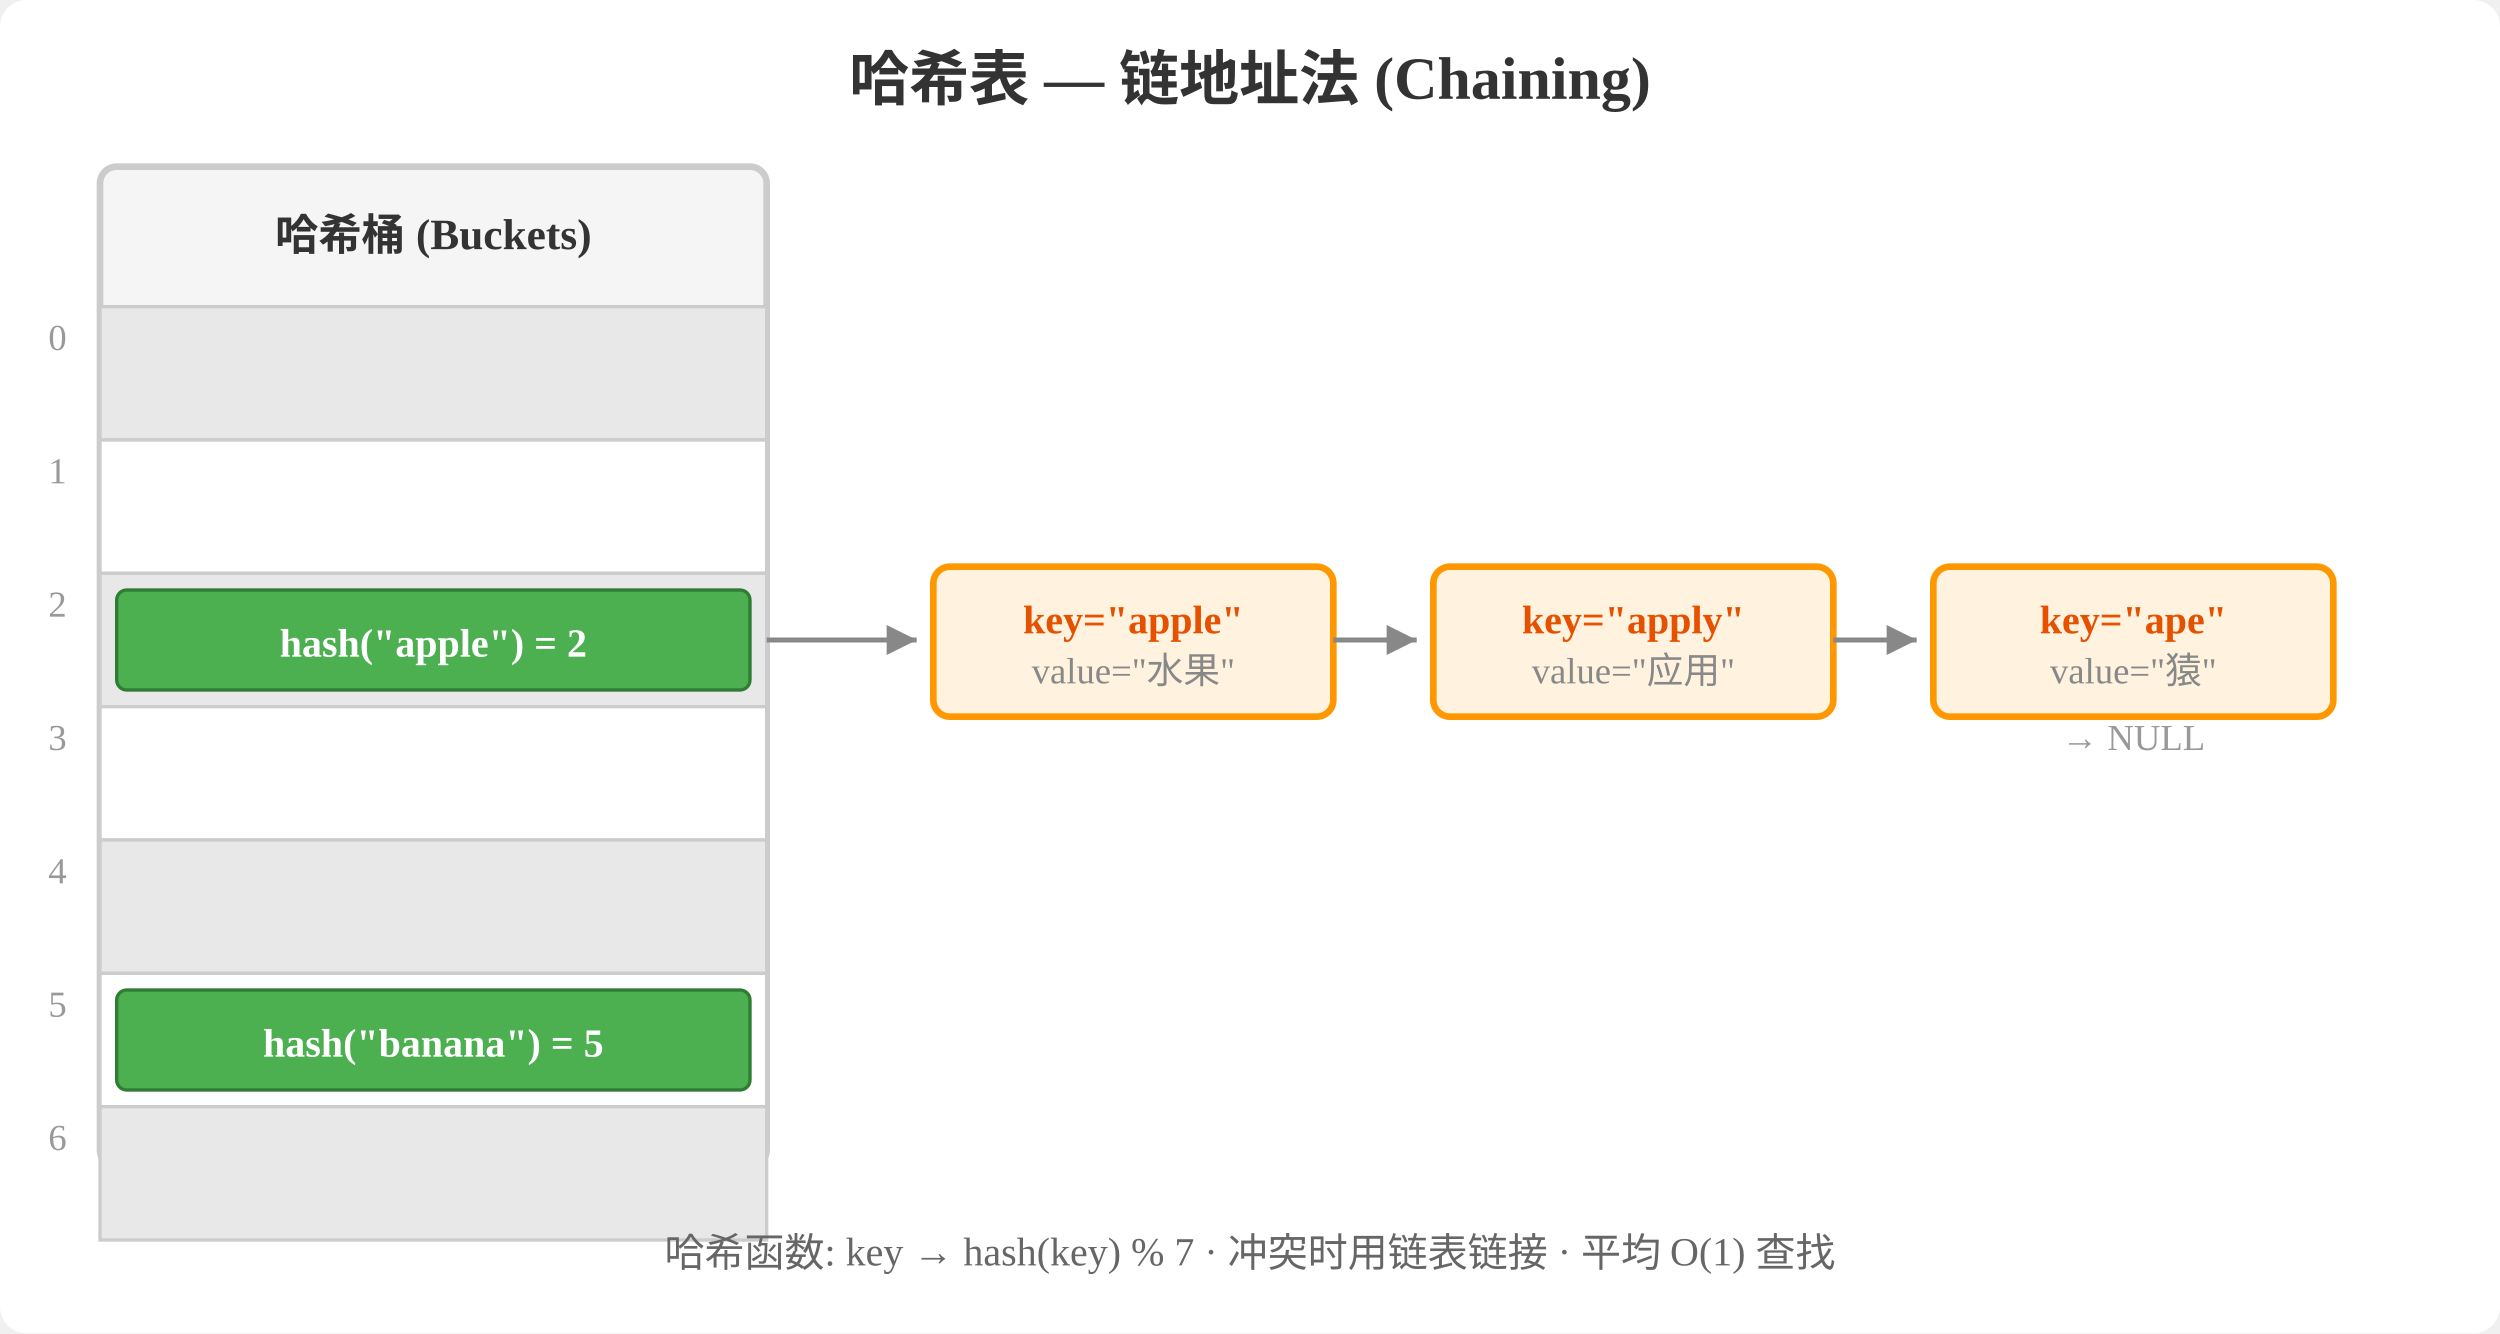
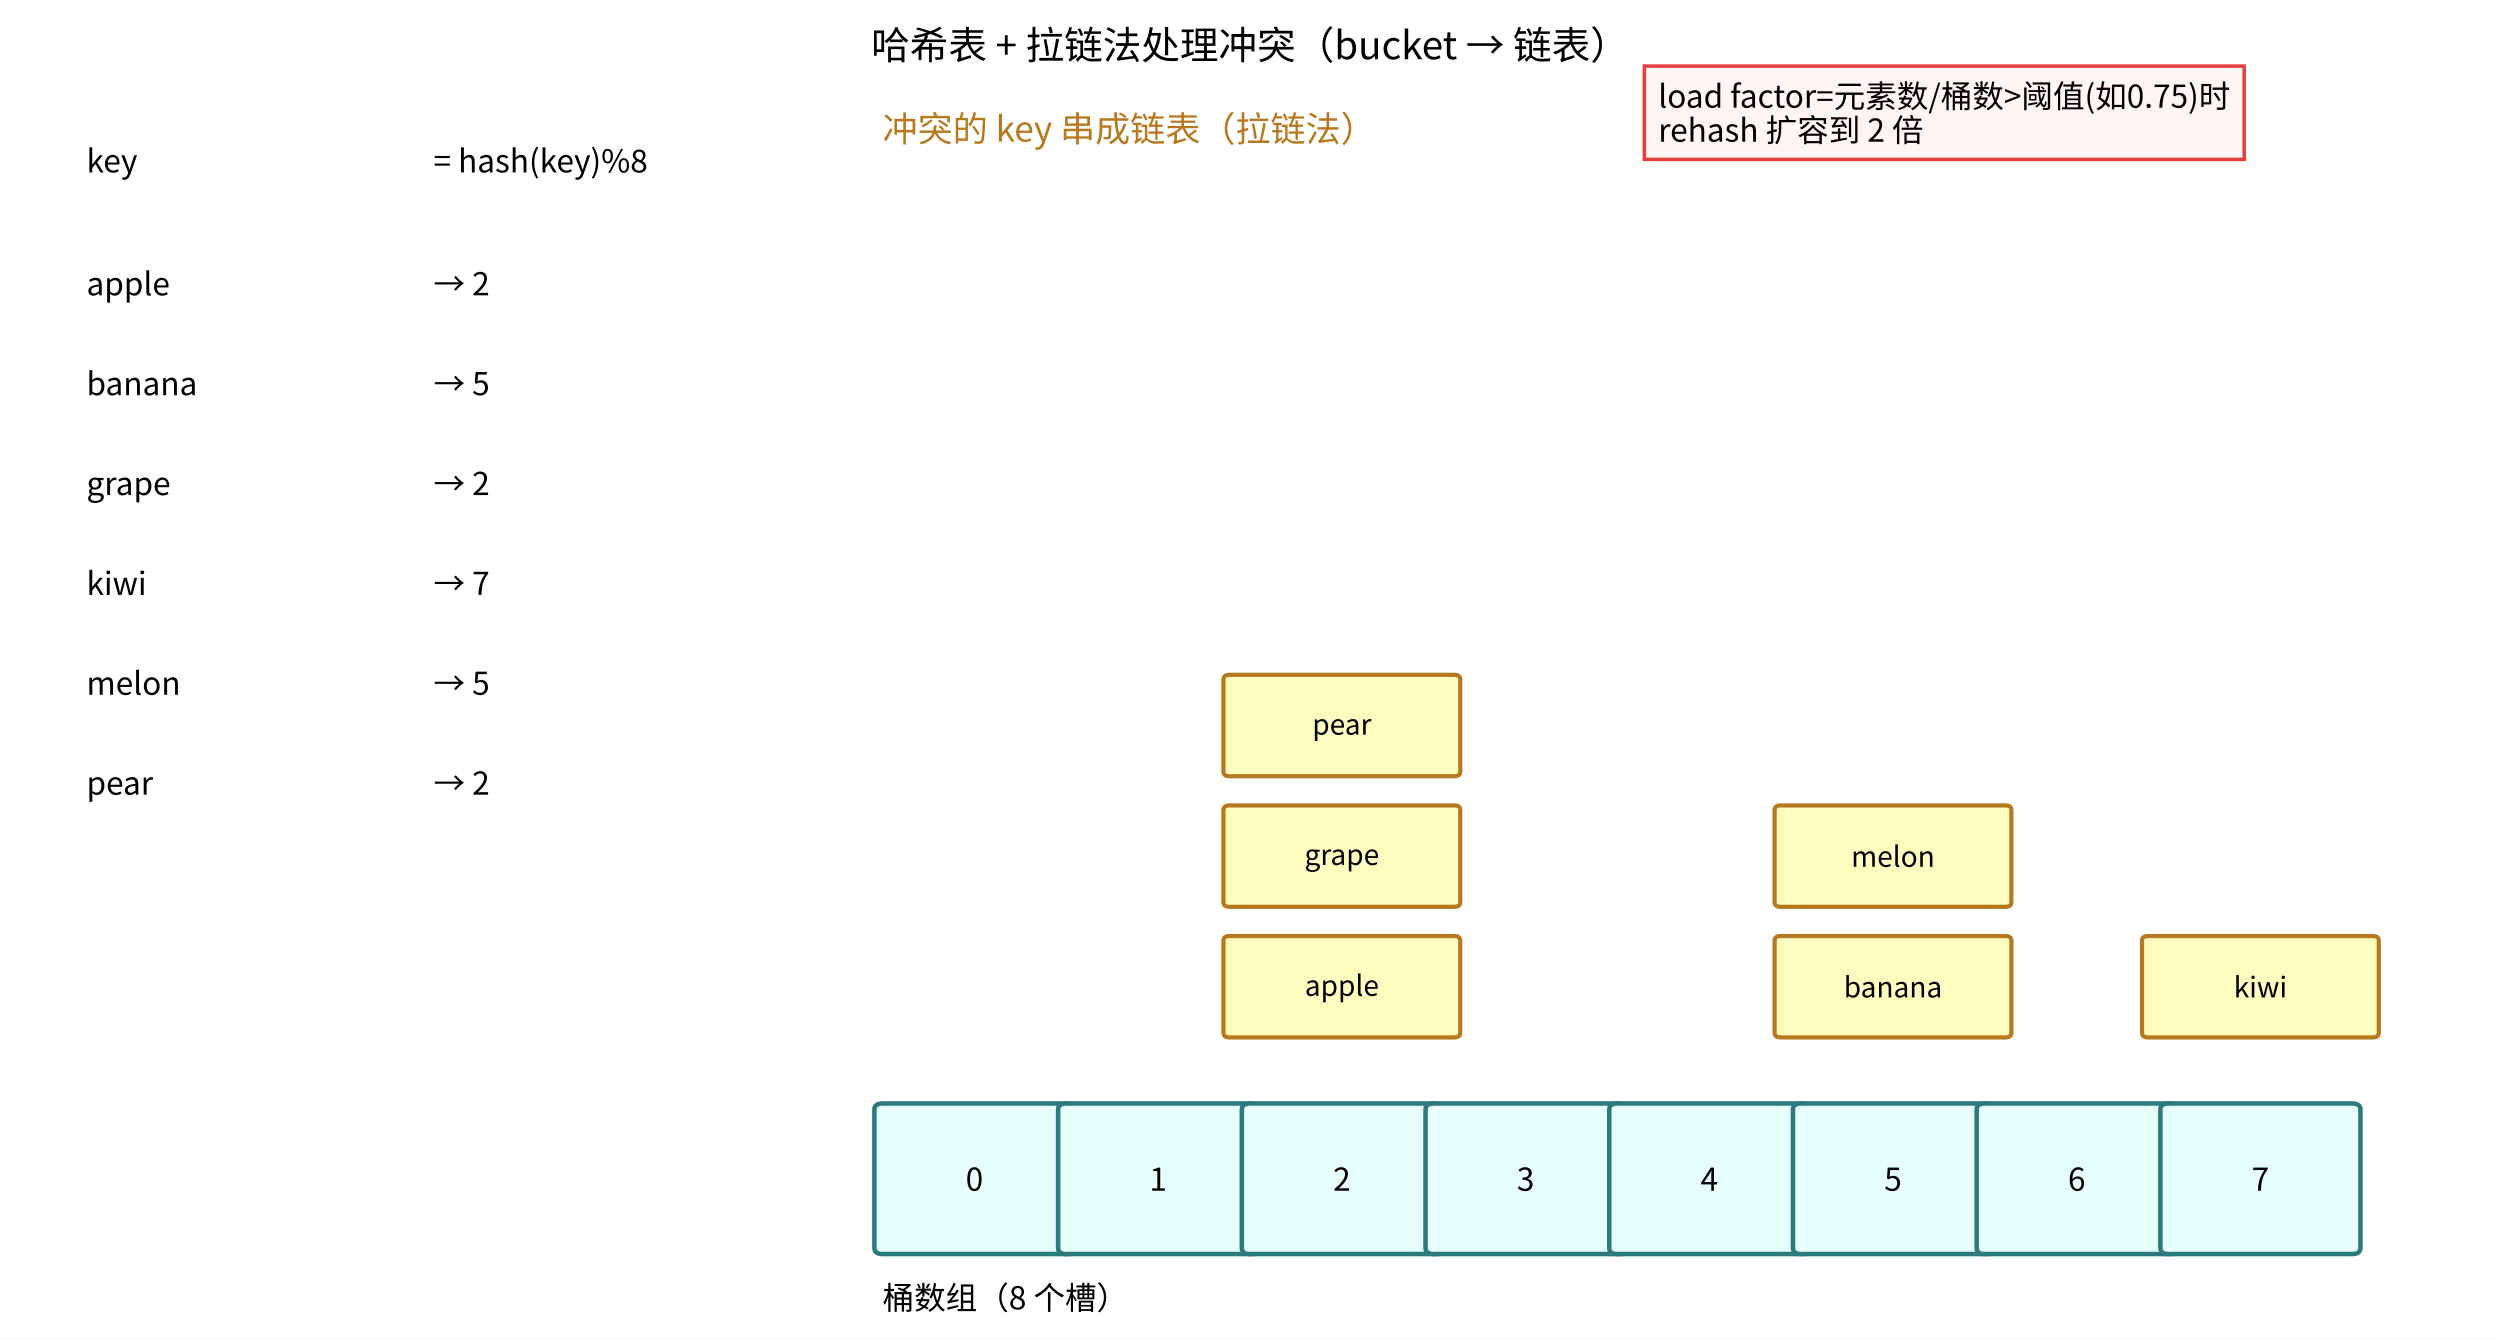
- <svg xmlns="http://www.w3.org/2000/svg" viewBox="0 0 750 400" width="750" height="400">
-   <rect width="750" height="400" fill="#ffffff" rx="8" />
-   <text x="375" y="30" font-size="18" font-weight="bold" fill="#333" text-anchor="middle">哈希表 — 链地址法 (Chaining)</text>
-   <rect x="30" y="50" width="200" height="300" rx="5" fill="#f5f5f5" stroke="#ccc" stroke-width="2" />
-   <text x="130" y="75" font-size="13" fill="#333" text-anchor="middle" font-weight="bold">哈希桶 (Buckets)</text>
-   <text x="20" y="105" font-size="11" fill="#999" text-anchor="end">0</text>
-   <text x="20" y="145" font-size="11" fill="#999" text-anchor="end">1</text>
-   <text x="20" y="185" font-size="11" fill="#999" text-anchor="end">2</text>
-   <text x="20" y="225" font-size="11" fill="#999" text-anchor="end">3</text>
-   <text x="20" y="265" font-size="11" fill="#999" text-anchor="end">4</text>
-   <text x="20" y="305" font-size="11" fill="#999" text-anchor="end">5</text>
-   <text x="20" y="345" font-size="11" fill="#999" text-anchor="end">6</text>
-   <rect x="30" y="92" width="200" height="40" fill="#e8e8e8" stroke="#ccc" stroke-width="1" />
-   <rect x="30" y="132" width="200" height="40" fill="#fff" stroke="#ccc" stroke-width="1" />
-   <rect x="30" y="172" width="200" height="40" fill="#e8e8e8" stroke="#ccc" stroke-width="1" />
-   <rect x="30" y="212" width="200" height="40" fill="#fff" stroke="#ccc" stroke-width="1" />
-   <rect x="30" y="252" width="200" height="40" fill="#e8e8e8" stroke="#ccc" stroke-width="1" />
-   <rect x="30" y="292" width="200" height="40" fill="#fff" stroke="#ccc" stroke-width="1" />
-   <rect x="30" y="332" width="200" height="40" fill="#e8e8e8" stroke="#ccc" stroke-width="1" />
-   <rect x="35" y="177" width="190" height="30" rx="3" fill="#4CAF50" stroke="#2E7D32" stroke-width="1" />
-   <text x="130" y="197" font-size="12" fill="#fff" text-anchor="middle" font-weight="bold">hash("apple") = 2</text>
-   <rect x="35" y="297" width="190" height="30" rx="3" fill="#4CAF50" stroke="#2E7D32" stroke-width="1" />
-   <text x="130" y="317" font-size="12" fill="#fff" text-anchor="middle" font-weight="bold">hash("banana") = 5</text>
+ <svg xmlns="http://www.w3.org/2000/svg" width="712.8pt" height="381.6pt" viewBox="0 0 712.8 381.6" version="1.1">
  <defs>
-     <marker id="arrow3" viewBox="0 0 10 10" refX="10" refY="5" markerWidth="6" markerHeight="6" orient="auto">
-       <path d="M0,0 L10,5 L0,10 Z" fill="#888" />
-     </marker>
+     <style type="text/css">*{stroke-linejoin: round; stroke-linecap: butt}</style>
  </defs>
-   <line x1="230" y1="192" x2="275" y2="192" stroke="#888" stroke-width="1.5" marker-end="url(#arrow3)" />
-   <rect x="280" y="170" width="120" height="45" rx="5" fill="#fff3e0" stroke="#FF9800" stroke-width="2" />
-   <text x="340" y="190" font-size="12" fill="#E65100" text-anchor="middle" font-weight="bold">key="apple"</text>
-   <text x="340" y="205" font-size="11" fill="#888" text-anchor="middle">value="水果"</text>
-   <line x1="400" y1="192" x2="425" y2="192" stroke="#888" stroke-width="1.5" marker-end="url(#arrow3)" />
-   <rect x="430" y="170" width="120" height="45" rx="5" fill="#fff3e0" stroke="#FF9800" stroke-width="2" />
-   <text x="490" y="190" font-size="12" fill="#E65100" text-anchor="middle" font-weight="bold">key="apply"</text>
-   <text x="490" y="205" font-size="11" fill="#888" text-anchor="middle">value="应用"</text>
-   <line x1="550" y1="192" x2="575" y2="192" stroke="#888" stroke-width="1.5" marker-end="url(#arrow3)" />
-   <rect x="580" y="170" width="120" height="45" rx="5" fill="#fff3e0" stroke="#FF9800" stroke-width="2" />
-   <text x="640" y="190" font-size="12" fill="#E65100" text-anchor="middle" font-weight="bold">key="ape"</text>
-   <text x="640" y="205" font-size="11" fill="#888" text-anchor="middle">value="猿"</text>
-   <text x="640" y="225" font-size="11" fill="#999" text-anchor="middle">→ NULL</text>
-   <text x="375" y="380" font-size="12" fill="#666" text-anchor="middle">哈希函数: key → hash(key) % 7 · 冲突时用链表链接 · 平均 O(1) 查找</text>
+   <g id="figure_1">
+     <g id="patch_1">
+       <path d="M 0 381.6  L 712.8 381.6  L 712.8 0  L 0 0  z " style="fill: #ffffff" />
+     </g>
+     <g id="axes_1">
+       <g id="patch_2">
+         <path d="M 251.64 357.55  L 304.02 357.55  Q 306.348 357.55 306.348 355.798  L 306.348 316.373  Q 306.348 314.621 304.02 314.621  L 251.64 314.621  Q 249.312 314.621 249.312 316.373  L 249.312 355.798  Q 249.312 357.55 251.64 357.55  z " clip-path="url(#p14826737c4)" style="fill: #e6fffa; stroke: #2c7a7b; stroke-width: 1.3; stroke-linejoin: miter" />
+       </g>
+       <g id="patch_3">
+         <path d="M 304.02 357.55  L 356.4 357.55  Q 358.728 357.55 358.728 355.798  L 358.728 316.373  Q 358.728 314.621 356.4 314.621  L 304.02 314.621  Q 301.692 314.621 301.692 316.373  L 301.692 355.798  Q 301.692 357.55 304.02 357.55  z " clip-path="url(#p14826737c4)" style="fill: #e6fffa; stroke: #2c7a7b; stroke-width: 1.3; stroke-linejoin: miter" />
+       </g>
+       <g id="patch_4">
+         <path d="M 356.4 357.55  L 408.78 357.55  Q 411.108 357.55 411.108 355.798  L 411.108 316.373  Q 411.108 314.621 408.78 314.621  L 356.4 314.621  Q 354.072 314.621 354.072 316.373  L 354.072 355.798  Q 354.072 357.55 356.4 357.55  z " clip-path="url(#p14826737c4)" style="fill: #e6fffa; stroke: #2c7a7b; stroke-width: 1.3; stroke-linejoin: miter" />
+       </g>
+       <g id="patch_5">
+         <path d="M 408.78 357.55  L 461.16 357.55  Q 463.488 357.55 463.488 355.798  L 463.488 316.373  Q 463.488 314.621 461.16 314.621  L 408.78 314.621  Q 406.452 314.621 406.452 316.373  L 406.452 355.798  Q 406.452 357.55 408.78 357.55  z " clip-path="url(#p14826737c4)" style="fill: #e6fffa; stroke: #2c7a7b; stroke-width: 1.3; stroke-linejoin: miter" />
+       </g>
+       <g id="patch_6">
+         <path d="M 461.16 357.55  L 513.54 357.55  Q 515.868 357.55 515.868 355.798  L 515.868 316.373  Q 515.868 314.621 513.54 314.621  L 461.16 314.621  Q 458.832 314.621 458.832 316.373  L 458.832 355.798  Q 458.832 357.55 461.16 357.55  z " clip-path="url(#p14826737c4)" style="fill: #e6fffa; stroke: #2c7a7b; stroke-width: 1.3; stroke-linejoin: miter" />
+       </g>
+       <g id="patch_7">
+         <path d="M 513.54 357.55  L 565.92 357.55  Q 568.248 357.55 568.248 355.798  L 568.248 316.373  Q 568.248 314.621 565.92 314.621  L 513.54 314.621  Q 511.212 314.621 511.212 316.373  L 511.212 355.798  Q 511.212 357.55 513.54 357.55  z " clip-path="url(#p14826737c4)" style="fill: #e6fffa; stroke: #2c7a7b; stroke-width: 1.3; stroke-linejoin: miter" />
+       </g>
+       <g id="patch_8">
+         <path d="M 565.92 357.55  L 618.3 357.55  Q 620.628 357.55 620.628 355.798  L 620.628 316.373  Q 620.628 314.621 618.3 314.621  L 565.92 314.621  Q 563.592 314.621 563.592 316.373  L 563.592 355.798  Q 563.592 357.55 565.92 357.55  z " clip-path="url(#p14826737c4)" style="fill: #e6fffa; stroke: #2c7a7b; stroke-width: 1.3; stroke-linejoin: miter" />
+       </g>
+       <g id="patch_9">
+         <path d="M 618.3 357.55  L 670.68 357.55  Q 673.008 357.55 673.008 355.798  L 673.008 316.373  Q 673.008 314.621 670.68 314.621  L 618.3 314.621  Q 615.972 314.621 615.972 316.373  L 615.972 355.798  Q 615.972 357.55 618.3 357.55  z " clip-path="url(#p14826737c4)" style="fill: #e6fffa; stroke: #2c7a7b; stroke-width: 1.3; stroke-linejoin: miter" />
+       </g>
+       <g id="patch_10">
+         <path d="M 350.58 295.785  L 414.6 295.785  Q 416.346 295.785 416.346 294.471  L 416.346 268.188  Q 416.346 266.874 414.6 266.874  L 350.58 266.874  Q 348.834 266.874 348.834 268.188  L 348.834 294.471  Q 348.834 295.785 350.58 295.785  z " clip-path="url(#p14826737c4)" style="fill: #fefcbf; stroke: #b7791f; stroke-width: 1.2; stroke-linejoin: miter" />
+       </g>
+       <g id="patch_11">
+         <path d="M 350.58 258.551  L 414.6 258.551  Q 416.346 258.551 416.346 257.237  L 416.346 230.954  Q 416.346 229.64 414.6 229.64  L 350.58 229.64  Q 348.834 229.64 348.834 230.954  L 348.834 257.237  Q 348.834 258.551 350.58 258.551  z " clip-path="url(#p14826737c4)" style="fill: #fefcbf; stroke: #b7791f; stroke-width: 1.2; stroke-linejoin: miter" />
+       </g>
+       <g id="patch_12">
+         <path d="M 350.58 221.317  L 414.6 221.317  Q 416.346 221.317 416.346 220.002  L 416.346 193.72  Q 416.346 192.405 414.6 192.405  L 350.58 192.405  Q 348.834 192.405 348.834 193.72  L 348.834 220.002  Q 348.834 221.317 350.58 221.317  z " clip-path="url(#p14826737c4)" style="fill: #fefcbf; stroke: #b7791f; stroke-width: 1.2; stroke-linejoin: miter" />
+       </g>
+       <g id="patch_13">
+         <path d="M 507.72 295.785  L 571.74 295.785  Q 573.486 295.785 573.486 294.471  L 573.486 268.188  Q 573.486 266.874 571.74 266.874  L 507.72 266.874  Q 505.974 266.874 505.974 268.188  L 505.974 294.471  Q 505.974 295.785 507.72 295.785  z " clip-path="url(#p14826737c4)" style="fill: #fefcbf; stroke: #b7791f; stroke-width: 1.2; stroke-linejoin: miter" />
+       </g>
+       <g id="patch_14">
+         <path d="M 507.72 258.551  L 571.74 258.551  Q 573.486 258.551 573.486 257.237  L 573.486 230.954  Q 573.486 229.64 571.74 229.64  L 507.72 229.64  Q 505.974 229.64 505.974 230.954  L 505.974 257.237  Q 505.974 258.551 507.72 258.551  z " clip-path="url(#p14826737c4)" style="fill: #fefcbf; stroke: #b7791f; stroke-width: 1.2; stroke-linejoin: miter" />
+       </g>
+       <g id="patch_15">
+         <path d="M 612.48 295.785  L 676.5 295.785  Q 678.246 295.785 678.246 294.471  L 678.246 268.188  Q 678.246 266.874 676.5 266.874  L 612.48 266.874  Q 610.734 266.874 610.734 268.188  L 610.734 294.471  Q 610.734 295.785 612.48 295.785  z " clip-path="url(#p14826737c4)" style="fill: #fefcbf; stroke: #b7791f; stroke-width: 1.2; stroke-linejoin: miter" />
+       </g>
+       <g id="text_1">
+         <text style="font-size: 9px; font-family: 'Noto Sans CJK SC', 'DejaVu Sans', sans-serif; text-anchor: start" x="24.66" y="49.163" transform="rotate(-0 24.66 49.163)">key</text>
+       </g>
+       <g id="text_2">
+         <text style="font-size: 9px; font-family: 'Noto Sans CJK SC', 'DejaVu Sans', sans-serif; text-anchor: start" x="24.66" y="84.207" transform="rotate(-0 24.66 84.207)">apple</text>
+       </g>
+       <g id="text_3">
+         <text style="font-size: 9px; font-family: 'Noto Sans CJK SC', 'DejaVu Sans', sans-serif; text-anchor: start" x="24.66" y="112.68" transform="rotate(-0 24.66 112.6803)">banana</text>
+       </g>
+       <g id="text_4">
+         <text style="font-size: 9px; font-family: 'Noto Sans CJK SC', 'DejaVu Sans', sans-serif; text-anchor: start" x="24.66" y="141.154" transform="rotate(-0 24.66 141.1535)">grape</text>
+       </g>
+       <g id="text_5">
+         <text style="font-size: 9px; font-family: 'Noto Sans CJK SC', 'DejaVu Sans', sans-serif; text-anchor: start" x="24.66" y="169.627" transform="rotate(-0 24.66 169.6267)">kiwi</text>
+       </g>
+       <g id="text_6">
+         <text style="font-size: 9px; font-family: 'Noto Sans CJK SC', 'DejaVu Sans', sans-serif; text-anchor: start" x="24.66" y="198.1" transform="rotate(-0 24.66 198.1)">melon</text>
+       </g>
+       <g id="text_7">
+         <text style="font-size: 9px; font-family: 'Noto Sans CJK SC', 'DejaVu Sans', sans-serif; text-anchor: start" x="24.66" y="226.573" transform="rotate(-0 24.66 226.5733)">pear</text>
+       </g>
+       <g id="text_8">
+         <text style="font-size: 9px; font-family: 'Noto Sans CJK SC', 'DejaVu Sans', sans-serif; text-anchor: start" x="123.6" y="49.163" transform="rotate(-0 123.6 49.163)">= hash(key)%8</text>
+       </g>
+       <g id="text_9">
+         <text style="font-size: 9px; font-family: 'Noto Sans CJK SC', 'DejaVu Sans', sans-serif; text-anchor: start" x="123.6" y="84.207" transform="rotate(-0 123.6 84.207)">→ 2</text>
+       </g>
+       <g id="text_10">
+         <text style="font-size: 9px; font-family: 'Noto Sans CJK SC', 'DejaVu Sans', sans-serif; text-anchor: start" x="123.6" y="112.68" transform="rotate(-0 123.6 112.6803)">→ 5</text>
+       </g>
+       <g id="text_11">
+         <text style="font-size: 9px; font-family: 'Noto Sans CJK SC', 'DejaVu Sans', sans-serif; text-anchor: start" x="123.6" y="141.154" transform="rotate(-0 123.6 141.1535)">→ 2</text>
+       </g>
+       <g id="text_12">
+         <text style="font-size: 9px; font-family: 'Noto Sans CJK SC', 'DejaVu Sans', sans-serif; text-anchor: start" x="123.6" y="169.627" transform="rotate(-0 123.6 169.6267)">→ 7</text>
+       </g>
+       <g id="text_13">
+         <text style="font-size: 9px; font-family: 'Noto Sans CJK SC', 'DejaVu Sans', sans-serif; text-anchor: start" x="123.6" y="198.1" transform="rotate(-0 123.6 198.1)">→ 5</text>
+       </g>
+       <g id="text_14">
+         <text style="font-size: 9px; font-family: 'Noto Sans CJK SC', 'DejaVu Sans', sans-serif; text-anchor: start" x="123.6" y="226.573" transform="rotate(-0 123.6 226.5733)">→ 2</text>
+       </g>
+       <g id="text_15">
+         <text style="font-size: 9px; font-family: 'Noto Sans CJK SC', 'DejaVu Sans', sans-serif; text-anchor: middle" x="277.83" y="339.506" transform="rotate(-0 277.83 339.5057)">0</text>
+       </g>
+       <g id="text_16">
+         <text style="font-size: 9px; font-family: 'Noto Sans CJK SC', 'DejaVu Sans', sans-serif; text-anchor: middle" x="330.21" y="339.506" transform="rotate(-0 330.21 339.5057)">1</text>
+       </g>
+       <g id="text_17">
+         <text style="font-size: 9px; font-family: 'Noto Sans CJK SC', 'DejaVu Sans', sans-serif; text-anchor: middle" x="382.59" y="339.506" transform="rotate(-0 382.59 339.5057)">2</text>
+       </g>
+       <g id="text_18">
+         <text style="font-size: 9px; font-family: 'Noto Sans CJK SC', 'DejaVu Sans', sans-serif; text-anchor: middle" x="434.97" y="339.506" transform="rotate(-0 434.97 339.5057)">3</text>
+       </g>
+       <g id="text_19">
+         <text style="font-size: 9px; font-family: 'Noto Sans CJK SC', 'DejaVu Sans', sans-serif; text-anchor: middle" x="487.35" y="339.506" transform="rotate(-0 487.35 339.5057)">4</text>
+       </g>
+       <g id="text_20">
+         <text style="font-size: 9px; font-family: 'Noto Sans CJK SC', 'DejaVu Sans', sans-serif; text-anchor: middle" x="539.73" y="339.506" transform="rotate(-0 539.73 339.5057)">5</text>
+       </g>
+       <g id="text_21">
+         <text style="font-size: 9px; font-family: 'Noto Sans CJK SC', 'DejaVu Sans', sans-serif; text-anchor: middle" x="592.11" y="339.506" transform="rotate(-0 592.11 339.5057)">6</text>
+       </g>
+       <g id="text_22">
+         <text style="font-size: 9px; font-family: 'Noto Sans CJK SC', 'DejaVu Sans', sans-serif; text-anchor: middle" x="644.49" y="339.506" transform="rotate(-0 644.49 339.5057)">7</text>
+       </g>
+       <g id="text_23">
+         <text style="font-size: 9px; font-family: 'Noto Sans CJK SC', 'DejaVu Sans', sans-serif; text-anchor: start" x="251.64" y="373.32" transform="rotate(-0 251.64 373.32)">桶数组（8 个槽）</text>
+       </g>
+       <g id="text_24">
+         <text style="font-size: 8px; font-family: 'Noto Sans CJK SC', 'DejaVu Sans', sans-serif; text-anchor: middle" x="382.59" y="283.933" transform="rotate(-0 382.59 283.9332)">apple</text>
+       </g>
+       <g id="text_25">
+         <text style="font-size: 8px; font-family: 'Noto Sans CJK SC', 'DejaVu Sans', sans-serif; text-anchor: middle" x="382.59" y="246.615" transform="rotate(-0 382.59 246.6153)">grape</text>
+       </g>
+       <g id="text_26">
+         <text style="font-size: 8px; font-family: 'Noto Sans CJK SC', 'DejaVu Sans', sans-serif; text-anchor: middle" x="382.59" y="209.465" transform="rotate(-0 382.59 209.4648)">pear</text>
+       </g>
+       <g id="text_27">
+         <text style="font-size: 8px; font-family: 'Noto Sans CJK SC', 'DejaVu Sans', sans-serif; text-anchor: middle" x="539.73" y="284.37" transform="rotate(-0 539.73 284.3695)">banana</text>
+       </g>
+       <g id="text_28">
+         <text style="font-size: 8px; font-family: 'Noto Sans CJK SC', 'DejaVu Sans', sans-serif; text-anchor: middle" x="539.73" y="247.135" transform="rotate(-0 539.73 247.1353)">melon</text>
+       </g>
+       <g id="text_29">
+         <text style="font-size: 8px; font-family: 'Noto Sans CJK SC', 'DejaVu Sans', sans-serif; text-anchor: middle" x="644.49" y="284.37" transform="rotate(-0 644.49 284.3695)">kiwi</text>
+       </g>
+       <g id="text_30">
+         <text style="font-size: 10px; font-family: 'Noto Sans CJK SC', 'DejaVu Sans', sans-serif; text-anchor: start; fill: #b7791f" x="251.64" y="40.402" transform="rotate(-0 251.64 40.402)">冲突的 key 串成链表（拉链法）</text>
+       </g>
+       <g id="text_31">
+         <g id="patch_16">
+           <path d="M 468.84 45.442  L 639.867 45.442  L 639.867 18.839  L 468.84 18.839  z " style="fill: #fff5f5; stroke: #e53e3e; stroke-linejoin: miter" />
+         </g>
+         <text style="font-size: 9px; font-family: 'Noto Sans CJK SC', 'DejaVu Sans', sans-serif" transform="translate(472.8 30.71856)">load factor=元素数/桶数&gt;阈值(如0.75)时</text>
+         <text style="font-size: 9px; font-family: 'Noto Sans CJK SC', 'DejaVu Sans', sans-serif" transform="translate(472.8 40.402)">rehash 扩容到 2 倍</text>
+       </g>
+       <g id="text_32">
+         <text style="font-size: 11px; font-family: 'Noto Sans CJK SC', 'DejaVu Sans', sans-serif; text-anchor: middle" x="356.4" y="16.88" transform="rotate(-0 356.4 16.88)">哈希表 + 拉链法处理冲突（bucket → 链表）</text>
+       </g>
+     </g>
+   </g>
+   <defs>
+     <clipPath id="p14826737c4">
+       <rect x="7.2" y="22.88" width="698.4" height="350.44" />
+     </clipPath>
+   </defs>
</svg>
